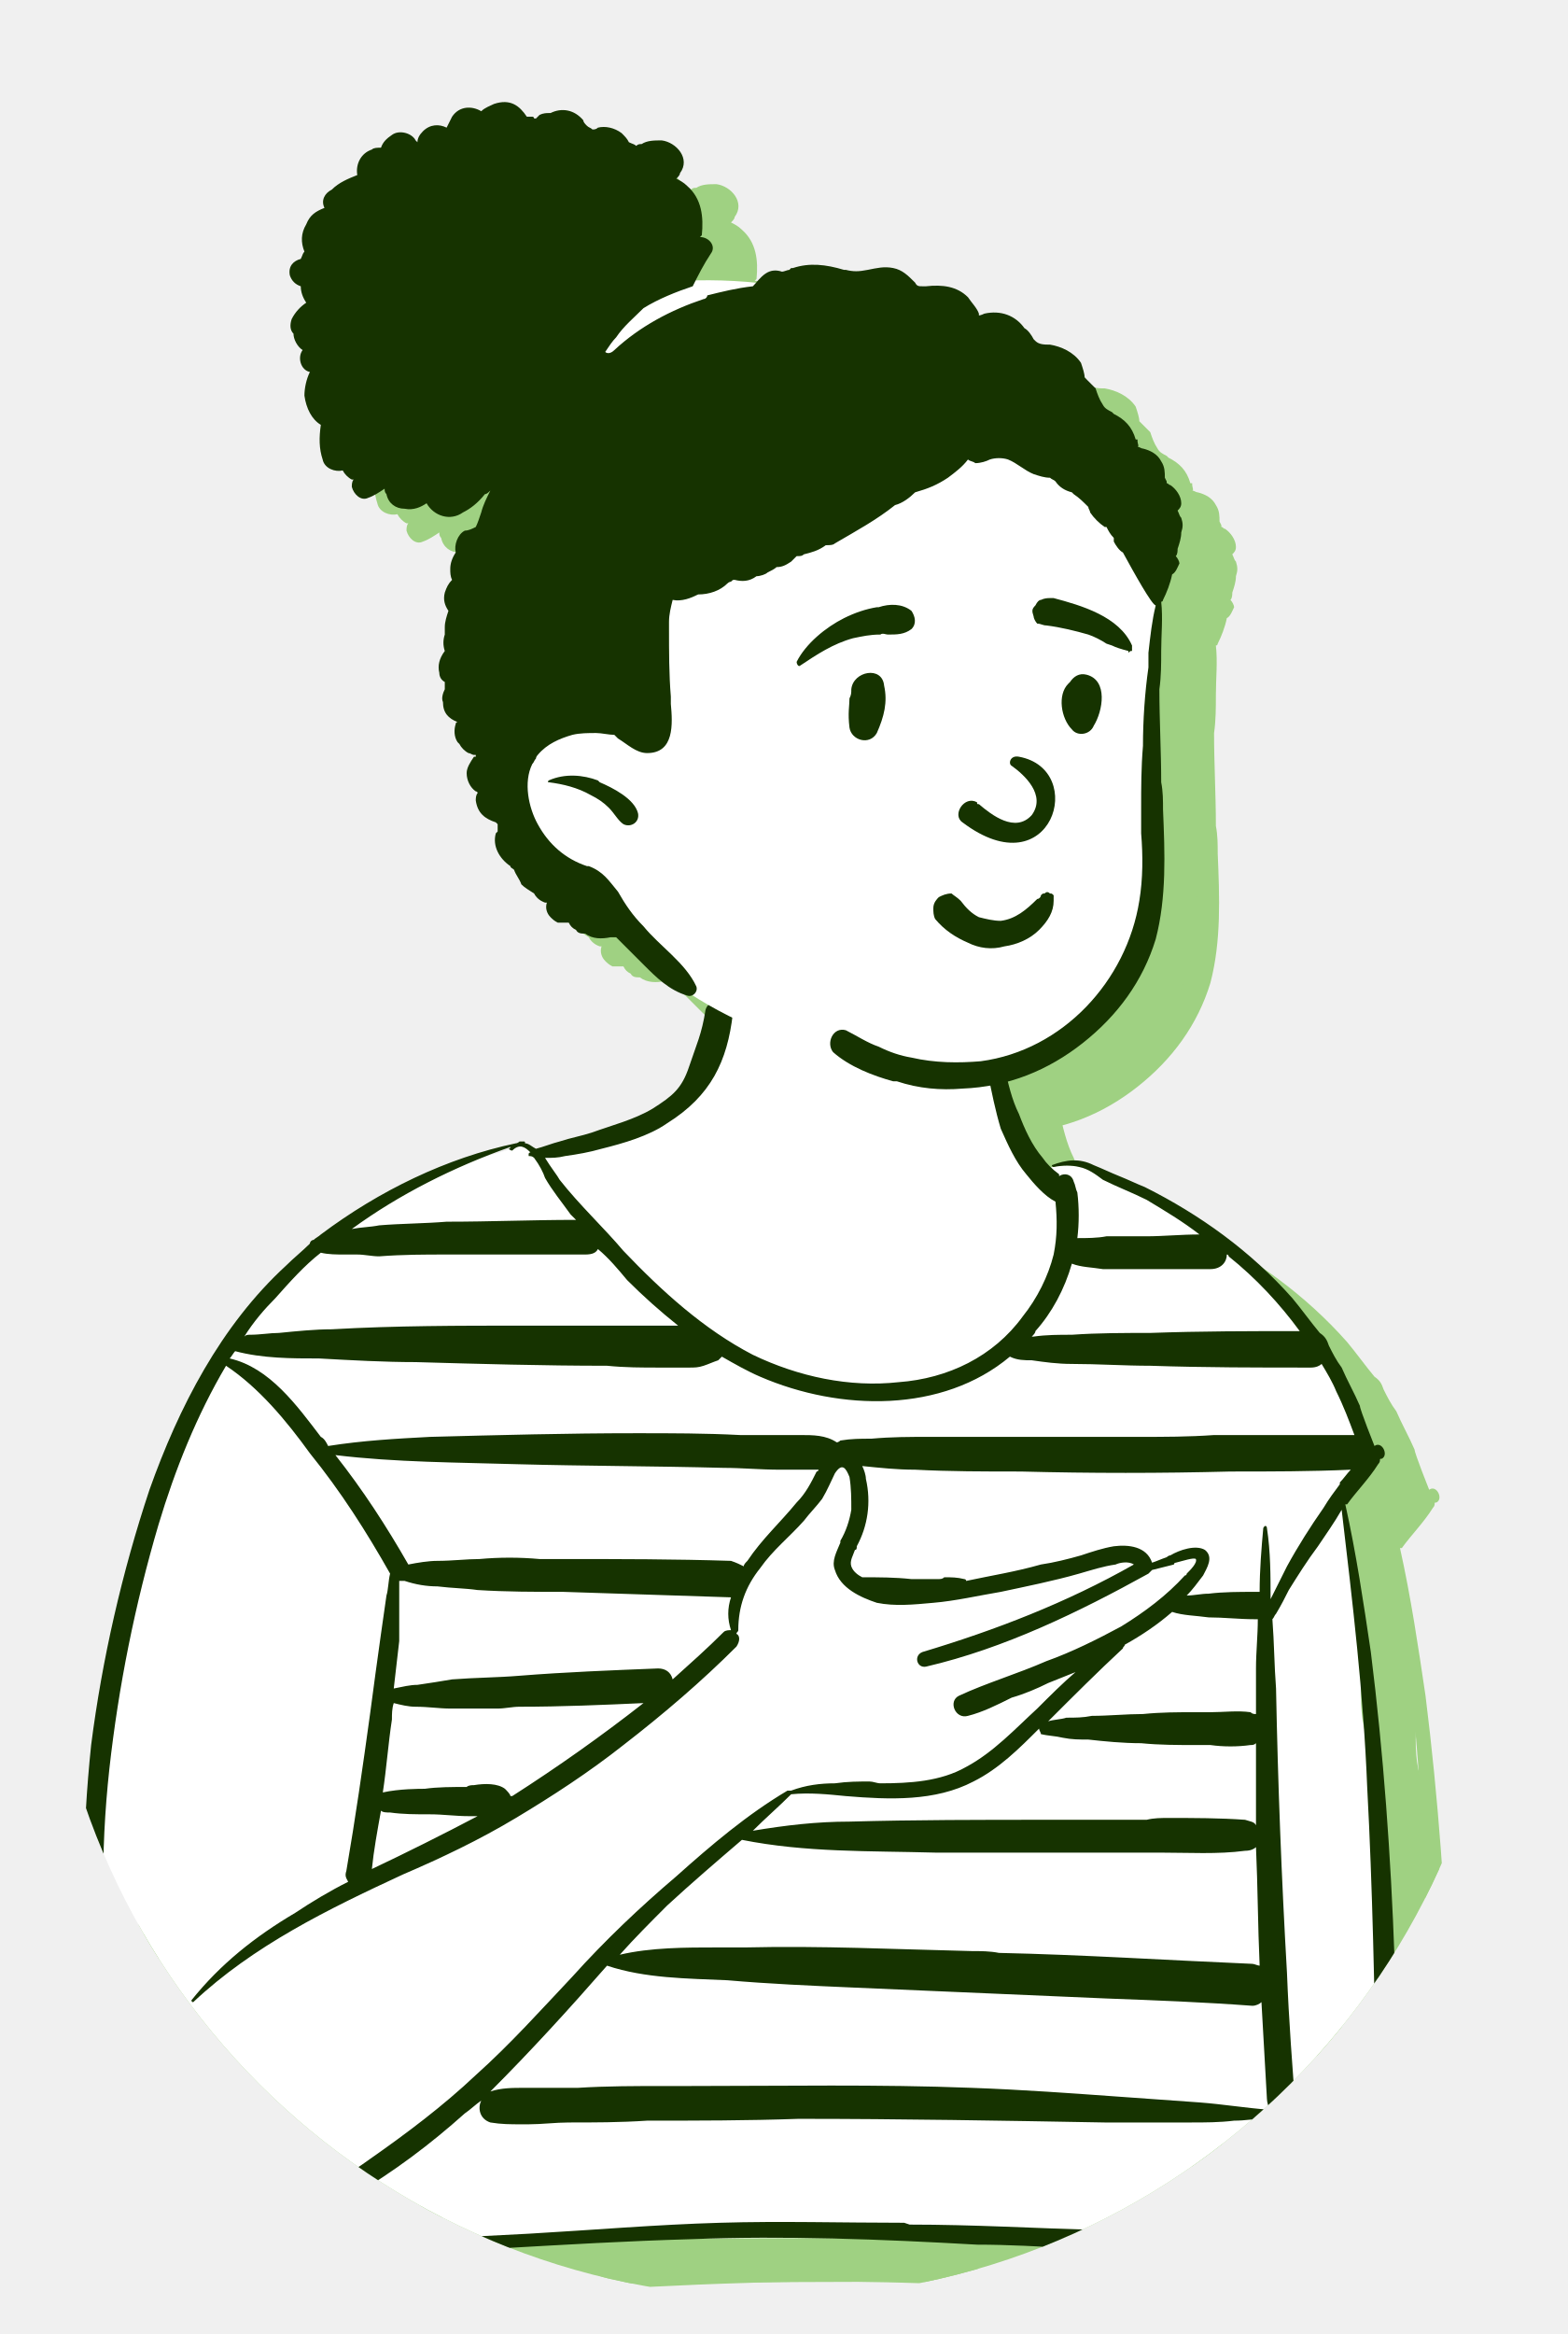
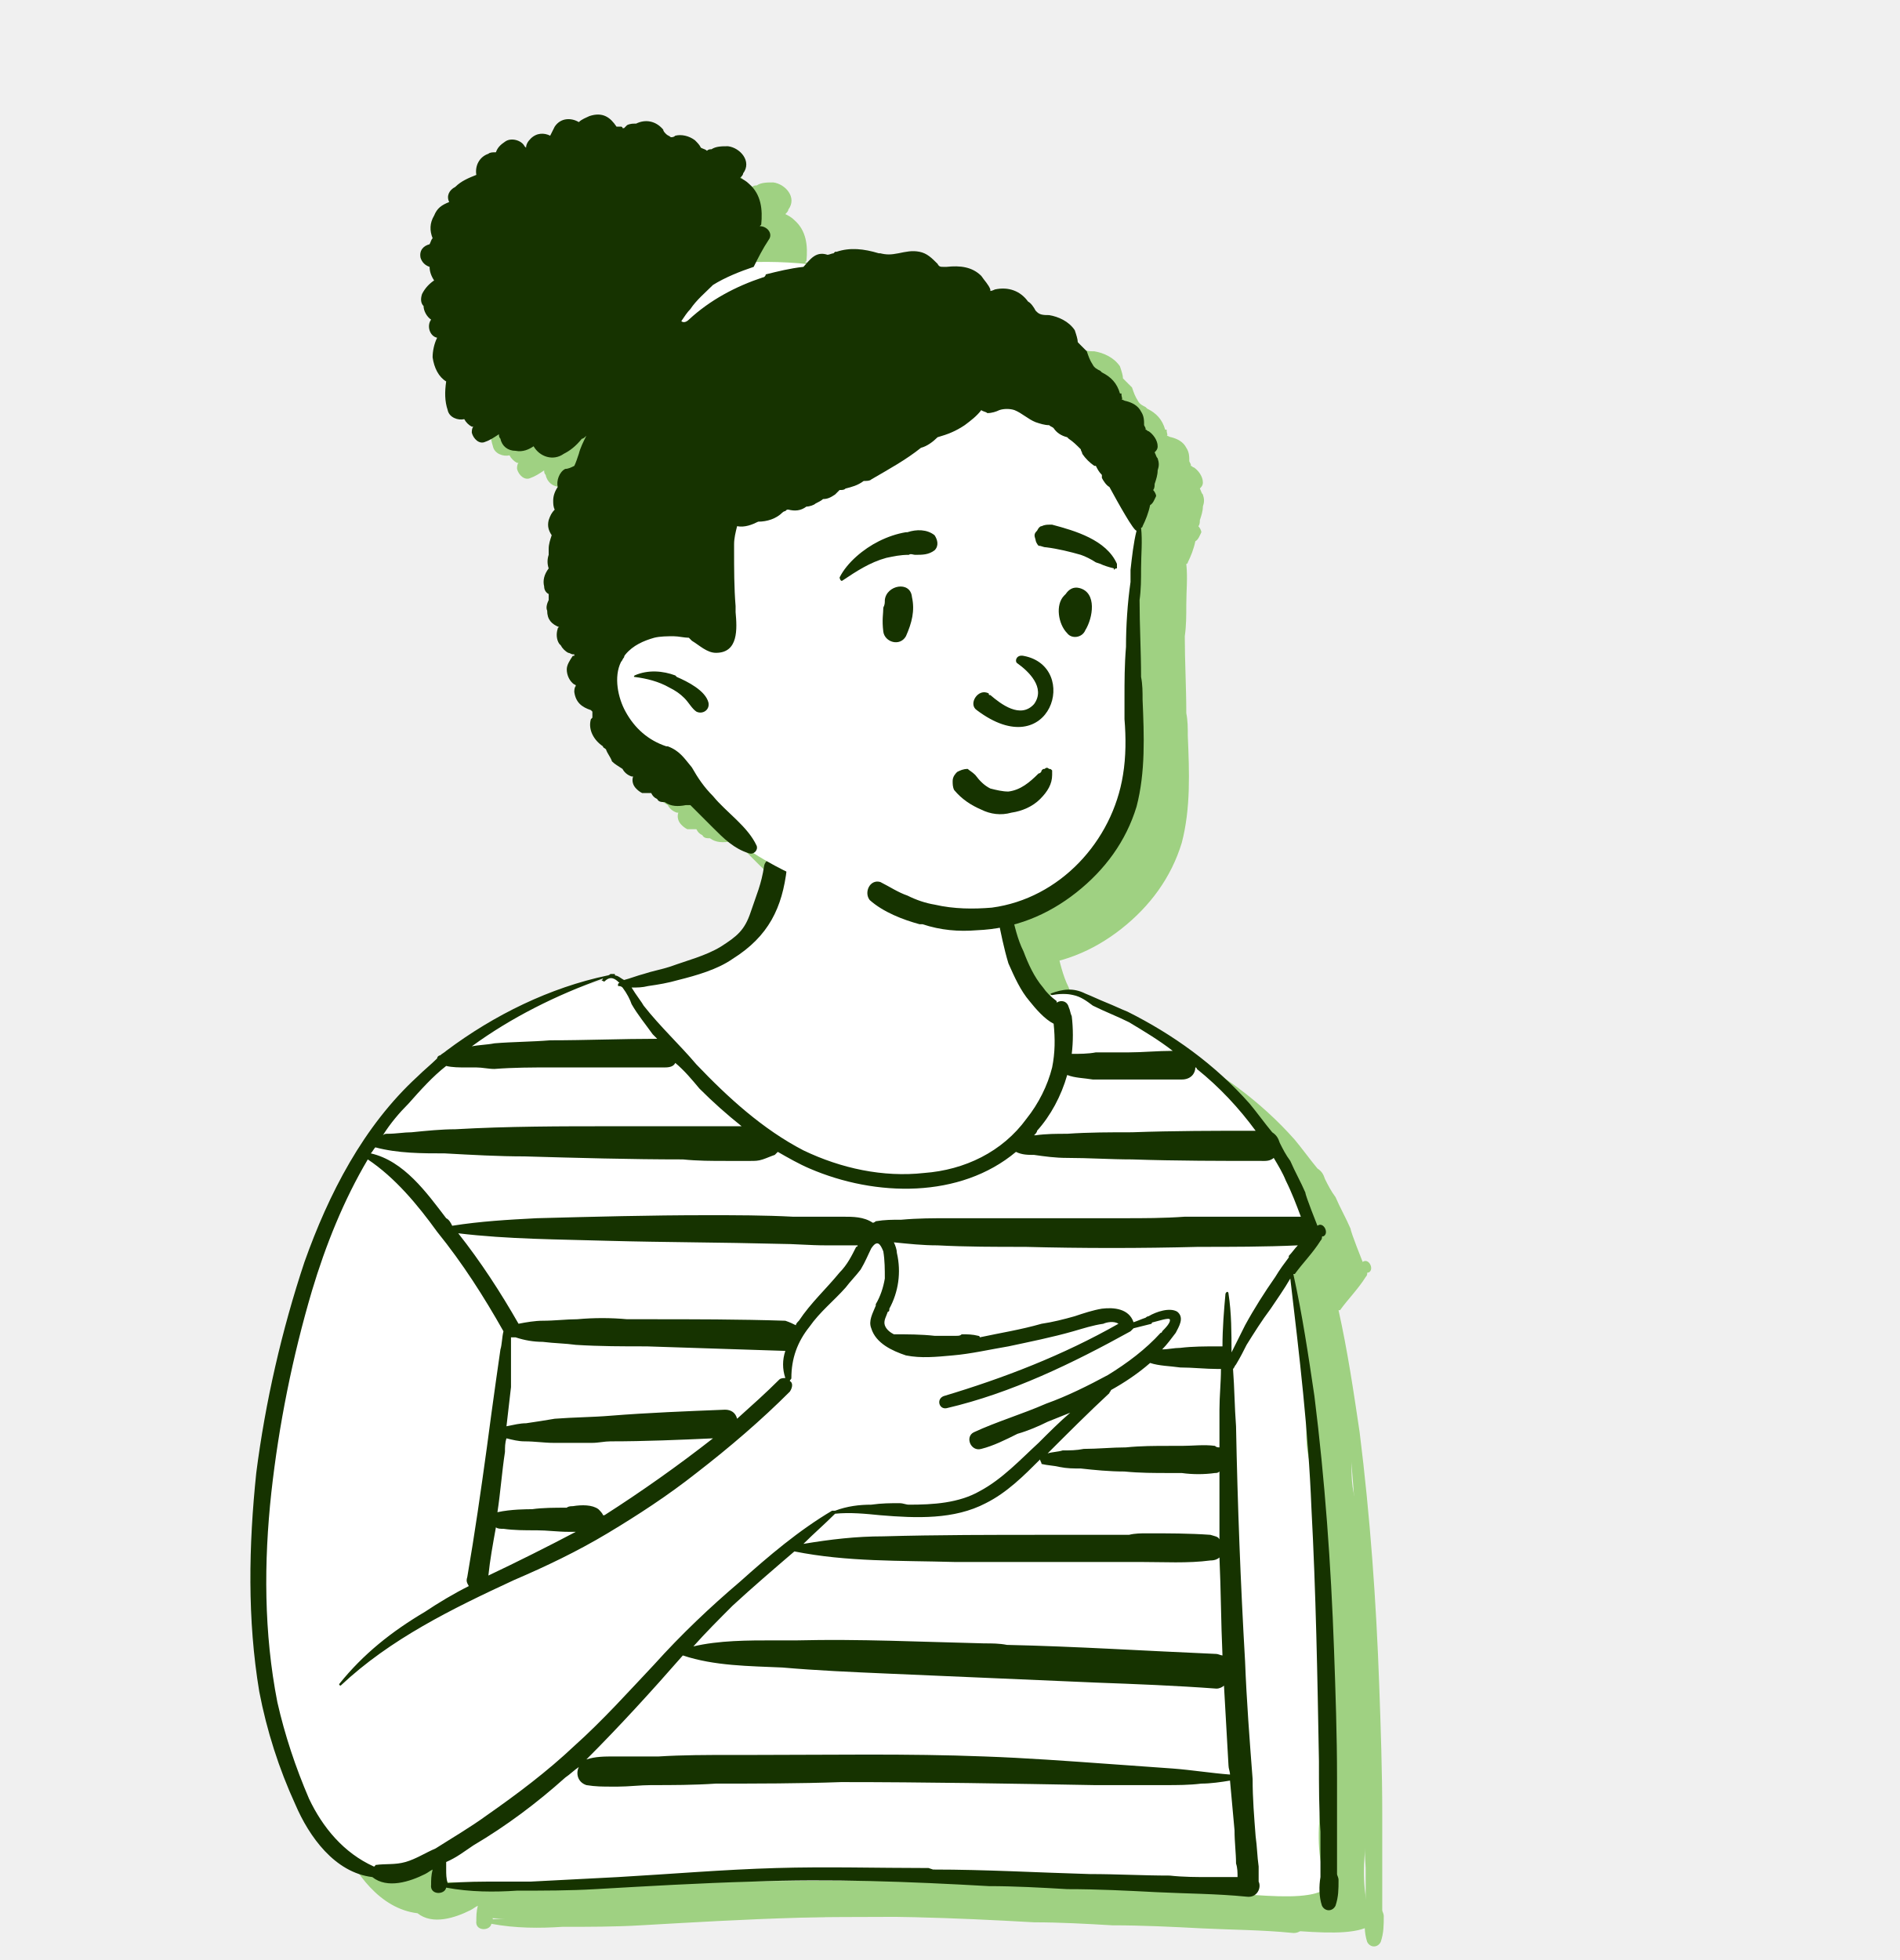
- <svg xmlns="http://www.w3.org/2000/svg" viewBox="0 -90 860 1280" width="860" height="1280">
+ <svg xmlns="http://www.w3.org/2000/svg" viewBox="-120 -110 1260 1300" width="1260" height="1300">
  <style>.k{fill:#163300}.b{fill:#FFFFFF}.ks{stroke:#163300}.bs{stroke:#FFFFFF}.s .k,.s .b{fill:#9FD182}</style>
  <defs>
    <clipPath id="c">
-       <path d="M25 -300H825V770A400 400 0 0 1 25 770Z" />
+       <rect x="-120" y="-110" width="1260" height="1300" />
    </clipPath>
  </defs>
  <g clip-path="url(#c)">
    <g class="s" transform="translate(30 24)">
      <g>
        <g transform="translate(0 459)">
          <path d="M700 450C694 430 702 406 696 384C695 375 691 343 688 324C686 313 697 310 699 305C711 267 621 177 616 174C608 169 600 165 592 160C569 152 541 129 520 144C483 89 497 22 477 14C457 6 398 -11 365 10C345 25 346 51 337 72C331 82 329 97 322 103C301 125 274 129 244 133C242 133 240 127 238 128C187 145 129 150 72 248C64 262 42 284 49 300C1 411 -46 662 85 724C90 727 118 713 123 713C131 713 116 732 123 728C175 732 461 722 571 732C646 732 694 745 712 732C705 715 705 697 707 679C723 667 703 583 705 558C720 540 708 473 700 450Z" transform="translate(49 -49)" class="b" stroke="none" />
          <path d="M722 678C722 684 722 689 720 695C718 699 713 699 711 695C709 689 709 682 710 676C710 674 710 673 710 671C710 663 710 655 710 646C709 631 709 615 709 599C708 543 707 487 704 431C702 380 696 330 690 279C686 286 681 293 677 299C671 307 666 315 661 323C659 327 657 331 654 336C653 337 653 338 652 339C653 352 653 364 654 377C655 429 657 481 660 533C661 559 663 585 665 611C665 624 666 636 667 649C668 656 668 662 669 669C669 670 669 670 669 671C669 674 669 676 669 679C671 683 668 690 661 689C641 687 621 687 601 686C582 685 562 684 542 684C525 683 507 682 490 682C437 679 385 677 333 679C298 680 264 682 229 684C212 685 195 685 177 685C162 686 146 686 130 683C129 688 119 688 120 681C120 678 120 675 121 671C119 672 118 673 116 674C106 679 91 684 81 676C81 676 81 676 81 676C56 673 39 649 30 628C19 604 11 579 6 553C-2 505 -1 456 4 408C10 361 21 313 36 268C52 223 75 178 111 145C115 141 120 137 124 133C124 132 125 131 126 131C127 130 129 129 130 128C162 104 199 86 237 78C238 78 239 77 239 77C240 77 241 77 241 77C242 77 242 77 242 78C244 78 246 80 248 81C252 80 257 78 261 77C267 75 273 74 279 72C290 68 302 65 312 59C323 52 328 48 332 36C336 24 339 18 341 5C343 -3 357 -1 356 7C353 33 344 52 320 67C310 74 296 78 284 81C277 83 271 84 264 85C260 86 257 86 253 86C256 91 260 96 261 98C272 112 285 124 296 137C317 159 340 180 367 194C392 206 420 212 447 209C474 207 499 195 515 173C523 163 529 151 532 139C534 129 534 120 533 110C527 107 521 100 517 95C511 88 507 79 503 70C500 60 498 50 496 40C496 35 495 31 495 26C495 25 495 24 495 23C495 20 495 16 496 12C496 11 497 11 497 12C499 15 500 20 501 23C502 28 503 32 505 36C507 45 509 54 513 62C516 70 520 79 526 86C528 89 531 92 535 95C535 95 535 95 535 96C538 94 542 95 543 99C544 101 544 103 545 105C545 105 545 105 545 105C546 113 546 122 545 130C550 130 556 130 561 129C568 129 575 129 583 129C592 129 602 128 612 128C603 121 593 115 583 109C575 105 567 102 559 98C555 95 551 92 546 91C542 90 537 90 532 91C531 91 531 90 531 90C539 87 546 86 554 90C559 92 563 94 568 96C573 98 577 100 582 102C612 117 640 137 663 163C668 169 673 176 678 182C681 184 682 186 683 189C685 193 687 197 690 201C693 208 697 215 700 222C700 224 708 244 708 244C712 241 716 249 712 251C711 251 711 251 711 252C711 252 711 253 710 254C705 262 698 269 693 276C693 276 693 276 692 276C698 303 702 330 706 357C713 413 717 469 719 525C720 553 721 582 721 610C721 624 721 638 721 652C721 659 721 667 721 674C721 675 722 676 722 678ZM245 83C245 83 244 83 244 84C244 84 244 85 244 85C245 85 246 85 247 86C250 90 252 94 253 97C257 104 262 110 267 117C268 118 269 119 270 120C246 120 223 121 199 121C187 122 174 122 162 123C157 124 152 124 147 125C173 106 203 91 234 80C234 81 233 81 233 81C233 81 234 82 235 82C239 78 242 80 245 83ZM130 138C121 145 113 154 105 163C99 169 93 176 88 184C89 183 90 183 91 183C97 183 102 182 107 182C117 181 127 180 136 180C171 178 206 178 241 178C259 178 276 178 294 178C303 178 311 178 320 178C322 178 323 178 325 178L326 178C316 170 307 162 298 153C293 147 288 141 282 136C281 138 279 139 275 139C250 139 225 139 199 139C187 139 175 139 162 140C158 140 154 139 150 139L150 139C148 139 145 139 143 139C139 139 134 139 130 138ZM542 144C547 146 553 146 559 147C566 147 574 147 582 147C594 147 606 147 618 147C624 147 627 143 627 139C628 139 628 140 628 140C643 152 656 166 667 181C640 181 613 181 585 182C571 182 556 182 542 183C535 183 528 183 521 184C520 184 520 184 520 184C521 183 522 182 522 181C531 171 538 158 542 144ZM508 195C471 226 415 225 371 206C364 203 357 199 350 195C349 196 349 196 348 197C345 198 343 199 340 200C337 201 335 201 332 201C327 201 321 201 316 201C306 201 297 201 287 200C252 200 217 199 182 198C165 198 147 197 129 196C114 196 98 196 83 192C82 193 81 195 80 196C102 201 117 222 130 239C132 240 133 242 134 244C153 241 171 240 190 239C228 238 265 237 303 237C322 237 341 237 360 238C369 238 379 238 389 238C390 238 391 238 393 238C400 238 407 238 413 242C414 242 415 241 415 241C421 240 426 240 432 240C443 239 453 239 464 239C486 239 508 239 530 239C547 239 563 239 579 239C593 239 606 239 620 238C645 238 670 238 695 238C696 238 696 238 697 238C694 230 691 222 687 214C685 209 682 204 679 199C678 200 676 201 673 201C644 201 615 201 585 200C571 200 556 199 542 199C534 199 527 198 520 197C516 197 512 197 508 195ZM103 666C96 668 90 667 83 668C83 669 82 669 82 669C62 660 48 643 39 624C30 603 23 582 18 560C9 514 9 467 14 421C19 376 28 331 41 287C50 257 62 227 78 200C96 212 111 230 124 248C141 269 155 291 168 314C167 318 167 323 166 326C165 333 164 340 163 347C161 361 159 376 157 391C153 420 149 448 144 477C143 480 144 481 145 483C135 488 125 494 116 500C94 513 75 528 59 548C59 548 59 549 60 549C93 518 134 498 175 479C196 470 217 460 237 448C257 436 277 423 296 408C318 391 339 373 358 354C360 351 360 348 358 347C358 346 359 346 359 345C359 332 363 321 371 311C378 301 387 294 395 285C398 281 402 277 405 273C408 268 410 263 412 259C416 253 418 256 420 261C421 267 421 273 421 279C420 285 418 291 415 296C415 296 415 297 415 297C413 302 410 307 412 312C415 322 426 327 435 330C445 332 455 331 466 330C478 329 491 326 503 324C517 321 532 318 546 314C553 312 559 310 566 309C568 308 573 307 576 309C539 330 500 345 460 357C455 359 457 366 462 365C505 355 546 335 584 314C585 313 585 313 586 312C590 311 594 310 598 309C598 308 599 308 599 308C603 307 609 305 610 306C611 308 607 312 605 314C605 314 605 315 604 315C594 326 582 335 569 343C556 350 542 357 528 362C512 369 495 374 480 381C474 384 478 394 485 392C493 390 501 386 509 382C516 380 523 377 529 374C534 372 539 370 544 368C537 374 530 381 523 388C511 399 499 412 484 420C470 428 453 429 437 429C435 429 433 428 431 428C425 428 419 428 412 429C404 429 396 430 388 433C388 433 388 433 388 433C387 433 387 433 386 433C364 446 344 463 325 480C305 497 286 515 268 535C251 553 234 572 215 589C197 606 177 621 157 635C146 643 134 650 123 657C116 660 110 664 103 666ZM362 310C362 309 363 308 364 307C372 295 382 286 391 275C396 270 399 264 402 258C402 258 403 258 403 257C401 257 399 257 398 257C392 257 387 257 382 257C371 257 361 256 351 256C313 255 275 255 238 254C205 253 171 253 138 249C153 268 166 288 178 309C183 308 189 307 194 307C202 307 210 306 217 306C228 305 239 305 250 306C254 306 259 306 263 306C294 306 324 306 355 307C358 308 360 309 362 310ZM680 278C673 288 666 299 660 310C657 316 654 322 651 328C651 315 651 302 649 289C649 288 648 287 647 289C646 300 645 312 645 324C644 324 643 324 642 324C634 324 625 324 617 325C613 325 609 326 605 326C608 323 611 319 614 315C616 311 620 305 615 301C610 298 601 301 596 304C595 304 594 305 594 305C591 306 589 307 586 308C583 299 573 298 565 299C559 300 553 302 547 304C540 306 532 308 525 309C511 313 498 315 484 318C484 317 483 317 483 317C479 316 476 316 472 316C471 317 470 317 468 317C463 317 458 317 454 317C445 316 436 316 427 316C425 315 422 313 421 310C420 307 422 304 423 301C424 301 424 300 424 299C430 288 432 275 429 262C429 260 428 257 427 255C437 256 446 257 456 257C475 258 494 258 514 258C552 259 591 259 629 258C651 258 673 258 695 257C693 259 691 262 689 264C689 264 689 264 689 264C689 265 689 265 689 265C686 269 683 273 680 278ZM323 372C322 368 319 366 315 366C290 367 264 368 239 370C227 371 215 371 202 372C196 373 190 374 183 375C179 375 175 376 170 377C171 368 172 360 173 351C173 344 173 336 173 329C173 326 173 322 173 318C173 318 174 318 174 318C175 318 175 318 176 318C182 320 188 321 194 321C202 322 209 322 216 323C232 324 247 324 263 324C293 325 324 326 355 327C353 333 353 339 355 345C354 345 352 345 351 346C342 355 333 363 323 372ZM643 366C643 375 643 383 643 391C642 391 641 391 640 390C633 389 625 390 618 390C615 390 613 390 610 390C600 390 591 390 581 391C572 391 562 392 553 392C548 393 544 393 539 393C536 394 532 394 529 395C543 381 556 368 570 355C570 354 571 354 571 353C580 348 589 342 597 335C603 337 610 337 617 338C625 338 634 339 642 339C643 339 644 339 644 339C644 348 643 357 643 366ZM231 432C232 433 234 435 234 436C235 436 235 436 235 436C260 420 284 403 307 385C285 386 262 387 239 387C235 387 231 388 227 388L227 388C218 388 210 388 201 388C195 388 189 387 182 387C178 387 174 386 170 385C169 388 169 391 169 394C167 407 166 421 164 434C173 432 184 432 187 432C194 431 202 431 210 431C211 430 213 430 214 430C220 429 227 429 231 432ZM388 434C388 434 388 434 388 435C381 442 374 448 367 455C385 452 402 450 420 450C456 449 492 449 529 449C547 449 565 449 583 449C587 448 591 448 595 448C609 448 623 448 637 449C640 450 642 450 643 452C643 450 643 447 643 445C643 433 643 420 643 407C642 408 641 408 640 408C633 409 625 409 618 408C615 408 613 408 610 408C600 408 590 408 580 407C570 407 560 406 551 405C546 405 542 405 537 404C533 403 529 403 525 402C525 401 524 400 524 399C524 399 524 399 524 399C513 410 502 421 488 428C467 439 442 438 418 436C408 435 398 434 388 435C388 435 388 434 388 434ZM163 444C164 445 166 445 168 445C175 446 182 446 190 446C197 446 204 447 211 447C213 447 215 447 216 447C197 457 177 467 158 476C159 466 161 455 163 444ZM361 460C396 467 431 466 467 467C491 467 516 467 541 467L541 467C552 467 564 467 576 467C580 467 585 467 590 467C606 467 622 468 637 466C640 466 642 465 643 464C644 486 644 507 645 529C644 529 642 528 641 528C594 526 548 523 502 522C497 521 492 521 487 521L487 521L487 521C445 520 404 518 363 519C358 519 353 519 348 519C330 519 311 519 294 523C302 514 311 505 320 496C333 484 347 472 361 460ZM353 537C331 536 308 536 287 529C266 553 245 576 223 598C223 598 223 598 223 598C229 596 235 596 242 596L242 596C244 596 245 596 247 596C255 596 263 596 271 596C287 595 303 595 319 595C323 595 328 595 332 595L332 595C384 595 436 594 487 596C515 597 542 599 570 601C584 602 598 603 612 604C625 605 637 607 650 608C650 606 649 604 649 602C648 584 647 567 646 549C645 550 643 551 641 551C614 549 588 548 561 547C515 545 469 543 422 541C399 540 376 539 353 537ZM610 675C619 676 628 676 637 676C643 676 649 676 655 676C655 673 655 670 654 667C654 660 653 653 653 645C652 634 651 623 650 612C644 613 637 614 631 614C623 615 615 615 607 615C593 615 579 615 564 615L564 615C563 615 562 615 560 615C504 614 448 613 392 613C364 614 336 614 309 614C294 615 280 615 266 615C259 615 251 616 244 616C243 616 242 616 240 616C234 616 229 616 223 615C217 613 216 607 218 603C215 605 212 608 209 610C190 627 170 642 148 655C142 659 137 663 130 666C130 668 130 669 130 671C130 674 130 677 131 680C142 679 154 679 165 679C172 679 179 679 186 679C206 678 225 677 244 676C279 674 314 671 349 670C382 669 416 670 450 670L450 670L453 671C488 671 522 673 557 674C575 674 592 675 610 675Z" transform="translate(46 0)" class="k" fill-rule="evenodd" stroke="none" />
        </g>
      </g>
      <g transform="translate(225 0)">
        <g>
          <g>
            <path d="M102 0C253 -7 356 112 360 160C363 193 361 237 361 267C361 282 369 328 360 350C341 399 320 437 260 437C200 437 108 406 77 366C71 359 0 305 0 263C0 173 -7 6 102 0Z" transform="translate(48 64)" class="b" stroke="none" />
            <path d="M130 8C126 2 121 -2 112 1C110 2 107 3 105 5C100 2 93 2 89 8C88 10 87 12 86 14C82 12 77 12 73 16C71 18 70 20 70 22C70 22 70 22 70 22L69 21C67 17 60 15 56 18C53 20 51 22 50 25C48 25 46 25 45 26C39 28 36 34 37 40C32 42 27 44 23 48C19 50 17 54 19 58C14 60 11 62 9 67C6 72 6 77 8 82C7 83 7 84 6 86C2 87 -1 90 0 95C1 98 3 100 6 101C6 104 7 107 9 110C6 112 3 115 1 119C0 122 0 125 2 127C2 130 4 134 7 136C4 140 6 147 11 148C9 152 8 157 8 161C9 168 12 174 17 177C16 184 16 190 18 196C19 201 25 203 29 202C30 204 32 206 34 207C34 207 34 207 34 207L35 207C34 208 34 210 34 211C35 215 39 219 43 217C46 216 49 214 52 212C52 213 52 214 53 215C54 220 58 223 63 223C68 224 72 222 75 220C79 227 88 230 95 225C99 223 103 220 107 215C108 215 109 214 110 213C108 217 106 221 105 225C104 228 103 231 102 233C100 234 98 235 96 235C92 237 90 243 91 247C89 250 88 253 88 256C88 258 88 260 89 262C87 264 86 266 85 269C84 273 85 276 87 279C86 282 85 285 85 288C85 290 85 291 85 292C84 295 84 298 85 301C82 305 81 309 82 313C82 315 83 317 85 318C85 320 85 321 85 322C84 324 83 327 84 329C84 335 87 338 92 340C92 340 91 340 91 341C90 344 90 348 92 351C92 351 92 351 93 352C94 354 96 356 98 357C99 357 100 358 101 358L102 358C102 359 102 359 102 359L101 359C99 362 97 365 97 368C97 372 99 376 102 378C102 378 103 378 103 379L103 379C102 380 102 382 102 383C103 390 107 393 113 395L114 396L114 397C114 398 114 398 114 399C114 400 114 400 114 400L113 401C111 408 115 415 121 419C121 420 122 420 123 421C124 424 126 426 127 429C129 431 131 432 134 434C135 436 137 438 140 439C140 439 140 439 141 439C140 442 141 445 143 447C144 448 145 449 147 450C147 450 148 450 149 450C150 450 151 450 153 450C154 452 155 453 157 454C158 456 160 456 162 456C166 459 171 459 176 458C177 458 178 458 179 458C184 463 189 468 194 473C201 480 208 487 218 490C221 491 224 488 223 485C217 472 203 463 194 452C188 446 184 440 180 433C175 427 172 422 164 419L163 419C151 415 142 407 136 396C131 387 128 373 133 363C134 362 134 361 135 360C135 360 135 359 136 358C141 352 148 349 155 347C159 346 164 346 168 346C171 346 175 347 178 347C179 348 179 348 179 348L180 349C185 352 190 357 196 357C211 357 210 341 209 330C209 329 209 328 209 327L209 326C208 314 208 301 208 289L208 289C208 289 208 288 208 288L208 285C208 281 209 277 210 273C215 274 220 272 224 270C230 270 236 268 240 264C241 263 242 263 242 263C243 262 243 262 244 262C248 263 252 263 256 260C258 260 261 259 262 258C264 257 266 256 267 255C270 255 272 254 275 252L278 249C280 249 281 249 282 248C286 247 290 246 294 243C296 243 298 243 299 242C311 235 322 229 332 221C336 220 340 217 343 214C350 212 355 210 361 206C365 203 369 200 372 196C373 197 375 197 376 198C379 198 382 197 384 196C387 195 391 195 394 196C399 198 403 202 408 204C411 205 414 206 417 206C418 207 419 207 420 208C422 211 425 213 429 214C429 214 429 214 430 215C433 217 435 219 438 222C438 223 439 224 439 225C441 228 444 231 447 233C447 233 447 233 447 233L448 233C449 235 450 237 452 239C452 240 452 240 452 241C453 243 455 246 457 247C463 258 473 276 475 276C473 284 472 293 471 302L471 310C469 324 468 339 468 353C467 365 467 376 467 387L467 401C468 413 468 426 466 438C459 482 424 520 379 526C367 527 354 527 341 524C335 523 329 521 323 518C317 516 311 512 305 509C298 507 294 516 298 521C307 529 320 534 331 537L333 537C345 541 357 542 369 541C394 540 416 531 435 516C454 501 468 482 475 459C481 436 480 412 479 388C479 383 479 378 478 373C478 356 477 339 477 322C478 315 478 308 478 301C478 292 479 283 478 274C479 274 479 273 479 273C481 269 483 264 484 259C486 258 487 255 488 253C488 252 487 250 486 249C487 248 487 246 487 245C488 242 489 239 489 236C490 233 490 231 489 228C488 227 488 226 487 224C488 223 489 222 489 220C489 216 486 212 483 210C482 210 482 209 481 209L481 209L481 209C481 208 481 208 481 208L480 206C480 203 480 200 478 197C476 193 472 191 468 190C467 190 466 189 465 189C466 189 465 187 465 186C465 186 465 186 465 185L464 185C462 178 458 174 452 171L451 170C449 169 447 168 446 166C444 163 443 160 442 157C440 155 438 153 436 151C436 149 435 146 434 143C430 137 423 134 417 133C414 133 411 133 409 131C409 131 408 130 408 130C407 128 405 125 403 124C398 117 390 114 381 116C381 116 379 117 378 117C378 117 378 116 378 116L378 116C377 113 374 110 372 107C366 101 358 100 349 101L347 101C345 101 344 101 343 99L343 99C339 95 336 92 331 91C326 90 322 91 317 92L317 92C312 93 309 93 305 92L304 92C294 89 285 88 276 91C275 91 275 91 275 91L274 92C273 92 271 93 270 93C267 92 264 92 261 94C258 96 256 99 254 101C245 102 237 104 229 106C229 107 228 108 227 108C209 114 192 123 178 136C176 138 174 138 173 137C175 134 177 131 179 129C183 123 189 118 194 113C202 108 212 104 221 101C224 95 227 89 231 83L231 83C234 79 230 74 225 74L225 74L226 73C227 63 226 53 218 46C216 44 214 43 212 42C213 41 214 40 214 39L214 39C220 31 212 22 204 21C200 21 196 21 193 23C192 23 191 23 190 24C189 23 188 23 186 22C185 20 184 19 182 17C178 14 173 13 169 14C168 15 167 15 166 15C165 14 164 14 163 13C162 12 161 11 161 10C156 4 149 3 143 6L142 6C141 6 139 6 137 7C136 8 136 8 135 9L135 9C135 9 134 9 134 9C134 8 133 8 133 8C132 8 131 8 130 8ZM169 372C161 369 151 368 142 372C142 372 141 373 142 373C150 374 158 376 165 380C169 382 172 384 175 387C178 390 180 394 183 396C187 398 192 395 191 390C189 382 177 376 170 373L169 372Z" transform="translate(-66 -34)" class="k" fill-rule="evenodd" stroke="none" />
          </g>
        </g>
        <g transform="translate(159 186)">
          <g>
            <path d="M141 0L139 0C138 0 136 0 134 1C133 1 132 2 131 4C129 6 129 7 130 10C130 11 131 13 132 14C134 14 135 15 137 15C145 16 153 18 160 20C163 21 167 23 170 25L173 26C175 27 178 28 182 29C182 29 182 30 182 30C183 29 183 29 184 29L184 29C184 28 184 28 184 26C177 10 156 4 141 0ZM44 5L45 5C51 3 58 3 63 7C65 10 66 14 63 17C59 20 55 20 50 20C49 20 47 19 46 20C40 20 36 21 31 22C20 25 11 31 2 37C1 38 0 36 0 35C5 25 16 16 26 11C32 8 38 6 44 5ZM30 50C31 40 47 37 48 48C50 57 48 65 44 74C40 81 30 78 29 71C28 63 29 59 29 55C30 53 30 52 30 50ZM159 42C155 41 152 43 150 46C150 46 150 46 149 47C143 53 145 66 151 72C154 76 161 75 163 70C168 62 171 45 159 42ZM129 119C137 108 125 97 118 92C116 91 117 86 122 87C160 94 140 160 91 123C85 119 92 108 99 112C99 113 99 113 100 113C107 119 120 129 129 119ZM94 189C87 186 81 182 76 176C75 174 75 172 75 170C75 167 77 165 78 164C80 163 82 162 85 162C86 163 88 164 90 166L90 166C93 170 96 173 100 175C104 176 108 177 112 177C120 176 126 171 132 165C133 165 134 164 134 163C135 162 135 162 136 162C137 161 138 161 139 162C140 162 140 162 141 163C141 164 141 165 141 166C141 172 138 177 133 182C128 187 121 190 114 191C107 193 100 192 94 189Z" transform="translate(53 52)" class="k" fill-rule="evenodd" stroke="none" />
          </g>
        </g>
      </g>
    </g>
    <g>
      <g transform="translate(0 459)">
        <path d="M700 450C694 430 702 406 696 384C695 375 691 343 688 324C686 313 697 310 699 305C711 267 621 177 616 174C608 169 600 165 592 160C569 152 541 129 520 144C483 89 497 22 477 14C457 6 398 -11 365 10C345 25 346 51 337 72C331 82 329 97 322 103C301 125 274 129 244 133C242 133 240 127 238 128C187 145 129 150 72 248C64 262 42 284 49 300C1 411 -46 662 85 724C90 727 118 713 123 713C131 713 116 732 123 728C175 732 461 722 571 732C646 732 694 745 712 732C705 715 705 697 707 679C723 667 703 583 705 558C720 540 708 473 700 450Z" transform="translate(49 -49)" class="b" stroke="none" />
        <path d="M722 678C722 684 722 689 720 695C718 699 713 699 711 695C709 689 709 682 710 676C710 674 710 673 710 671C710 663 710 655 710 646C709 631 709 615 709 599C708 543 707 487 704 431C702 380 696 330 690 279C686 286 681 293 677 299C671 307 666 315 661 323C659 327 657 331 654 336C653 337 653 338 652 339C653 352 653 364 654 377C655 429 657 481 660 533C661 559 663 585 665 611C665 624 666 636 667 649C668 656 668 662 669 669C669 670 669 670 669 671C669 674 669 676 669 679C671 683 668 690 661 689C641 687 621 687 601 686C582 685 562 684 542 684C525 683 507 682 490 682C437 679 385 677 333 679C298 680 264 682 229 684C212 685 195 685 177 685C162 686 146 686 130 683C129 688 119 688 120 681C120 678 120 675 121 671C119 672 118 673 116 674C106 679 91 684 81 676C81 676 81 676 81 676C56 673 39 649 30 628C19 604 11 579 6 553C-2 505 -1 456 4 408C10 361 21 313 36 268C52 223 75 178 111 145C115 141 120 137 124 133C124 132 125 131 126 131C127 130 129 129 130 128C162 104 199 86 237 78C238 78 239 77 239 77C240 77 241 77 241 77C242 77 242 77 242 78C244 78 246 80 248 81C252 80 257 78 261 77C267 75 273 74 279 72C290 68 302 65 312 59C323 52 328 48 332 36C336 24 339 18 341 5C343 -3 357 -1 356 7C353 33 344 52 320 67C310 74 296 78 284 81C277 83 271 84 264 85C260 86 257 86 253 86C256 91 260 96 261 98C272 112 285 124 296 137C317 159 340 180 367 194C392 206 420 212 447 209C474 207 499 195 515 173C523 163 529 151 532 139C534 129 534 120 533 110C527 107 521 100 517 95C511 88 507 79 503 70C500 60 498 50 496 40C496 35 495 31 495 26C495 25 495 24 495 23C495 20 495 16 496 12C496 11 497 11 497 12C499 15 500 20 501 23C502 28 503 32 505 36C507 45 509 54 513 62C516 70 520 79 526 86C528 89 531 92 535 95C535 95 535 95 535 96C538 94 542 95 543 99C544 101 544 103 545 105C545 105 545 105 545 105C546 113 546 122 545 130C550 130 556 130 561 129C568 129 575 129 583 129C592 129 602 128 612 128C603 121 593 115 583 109C575 105 567 102 559 98C555 95 551 92 546 91C542 90 537 90 532 91C531 91 531 90 531 90C539 87 546 86 554 90C559 92 563 94 568 96C573 98 577 100 582 102C612 117 640 137 663 163C668 169 673 176 678 182C681 184 682 186 683 189C685 193 687 197 690 201C693 208 697 215 700 222C700 224 708 244 708 244C712 241 716 249 712 251C711 251 711 251 711 252C711 252 711 253 710 254C705 262 698 269 693 276C693 276 693 276 692 276C698 303 702 330 706 357C713 413 717 469 719 525C720 553 721 582 721 610C721 624 721 638 721 652C721 659 721 667 721 674C721 675 722 676 722 678ZM245 83C245 83 244 83 244 84C244 84 244 85 244 85C245 85 246 85 247 86C250 90 252 94 253 97C257 104 262 110 267 117C268 118 269 119 270 120C246 120 223 121 199 121C187 122 174 122 162 123C157 124 152 124 147 125C173 106 203 91 234 80C234 81 233 81 233 81C233 81 234 82 235 82C239 78 242 80 245 83ZM130 138C121 145 113 154 105 163C99 169 93 176 88 184C89 183 90 183 91 183C97 183 102 182 107 182C117 181 127 180 136 180C171 178 206 178 241 178C259 178 276 178 294 178C303 178 311 178 320 178C322 178 323 178 325 178L326 178C316 170 307 162 298 153C293 147 288 141 282 136C281 138 279 139 275 139C250 139 225 139 199 139C187 139 175 139 162 140C158 140 154 139 150 139L150 139C148 139 145 139 143 139C139 139 134 139 130 138ZM542 144C547 146 553 146 559 147C566 147 574 147 582 147C594 147 606 147 618 147C624 147 627 143 627 139C628 139 628 140 628 140C643 152 656 166 667 181C640 181 613 181 585 182C571 182 556 182 542 183C535 183 528 183 521 184C520 184 520 184 520 184C521 183 522 182 522 181C531 171 538 158 542 144ZM508 195C471 226 415 225 371 206C364 203 357 199 350 195C349 196 349 196 348 197C345 198 343 199 340 200C337 201 335 201 332 201C327 201 321 201 316 201C306 201 297 201 287 200C252 200 217 199 182 198C165 198 147 197 129 196C114 196 98 196 83 192C82 193 81 195 80 196C102 201 117 222 130 239C132 240 133 242 134 244C153 241 171 240 190 239C228 238 265 237 303 237C322 237 341 237 360 238C369 238 379 238 389 238C390 238 391 238 393 238C400 238 407 238 413 242C414 242 415 241 415 241C421 240 426 240 432 240C443 239 453 239 464 239C486 239 508 239 530 239C547 239 563 239 579 239C593 239 606 239 620 238C645 238 670 238 695 238C696 238 696 238 697 238C694 230 691 222 687 214C685 209 682 204 679 199C678 200 676 201 673 201C644 201 615 201 585 200C571 200 556 199 542 199C534 199 527 198 520 197C516 197 512 197 508 195ZM103 666C96 668 90 667 83 668C83 669 82 669 82 669C62 660 48 643 39 624C30 603 23 582 18 560C9 514 9 467 14 421C19 376 28 331 41 287C50 257 62 227 78 200C96 212 111 230 124 248C141 269 155 291 168 314C167 318 167 323 166 326C165 333 164 340 163 347C161 361 159 376 157 391C153 420 149 448 144 477C143 480 144 481 145 483C135 488 125 494 116 500C94 513 75 528 59 548C59 548 59 549 60 549C93 518 134 498 175 479C196 470 217 460 237 448C257 436 277 423 296 408C318 391 339 373 358 354C360 351 360 348 358 347C358 346 359 346 359 345C359 332 363 321 371 311C378 301 387 294 395 285C398 281 402 277 405 273C408 268 410 263 412 259C416 253 418 256 420 261C421 267 421 273 421 279C420 285 418 291 415 296C415 296 415 297 415 297C413 302 410 307 412 312C415 322 426 327 435 330C445 332 455 331 466 330C478 329 491 326 503 324C517 321 532 318 546 314C553 312 559 310 566 309C568 308 573 307 576 309C539 330 500 345 460 357C455 359 457 366 462 365C505 355 546 335 584 314C585 313 585 313 586 312C590 311 594 310 598 309C598 308 599 308 599 308C603 307 609 305 610 306C611 308 607 312 605 314C605 314 605 315 604 315C594 326 582 335 569 343C556 350 542 357 528 362C512 369 495 374 480 381C474 384 478 394 485 392C493 390 501 386 509 382C516 380 523 377 529 374C534 372 539 370 544 368C537 374 530 381 523 388C511 399 499 412 484 420C470 428 453 429 437 429C435 429 433 428 431 428C425 428 419 428 412 429C404 429 396 430 388 433C388 433 388 433 388 433C387 433 387 433 386 433C364 446 344 463 325 480C305 497 286 515 268 535C251 553 234 572 215 589C197 606 177 621 157 635C146 643 134 650 123 657C116 660 110 664 103 666ZM362 310C362 309 363 308 364 307C372 295 382 286 391 275C396 270 399 264 402 258C402 258 403 258 403 257C401 257 399 257 398 257C392 257 387 257 382 257C371 257 361 256 351 256C313 255 275 255 238 254C205 253 171 253 138 249C153 268 166 288 178 309C183 308 189 307 194 307C202 307 210 306 217 306C228 305 239 305 250 306C254 306 259 306 263 306C294 306 324 306 355 307C358 308 360 309 362 310ZM680 278C673 288 666 299 660 310C657 316 654 322 651 328C651 315 651 302 649 289C649 288 648 287 647 289C646 300 645 312 645 324C644 324 643 324 642 324C634 324 625 324 617 325C613 325 609 326 605 326C608 323 611 319 614 315C616 311 620 305 615 301C610 298 601 301 596 304C595 304 594 305 594 305C591 306 589 307 586 308C583 299 573 298 565 299C559 300 553 302 547 304C540 306 532 308 525 309C511 313 498 315 484 318C484 317 483 317 483 317C479 316 476 316 472 316C471 317 470 317 468 317C463 317 458 317 454 317C445 316 436 316 427 316C425 315 422 313 421 310C420 307 422 304 423 301C424 301 424 300 424 299C430 288 432 275 429 262C429 260 428 257 427 255C437 256 446 257 456 257C475 258 494 258 514 258C552 259 591 259 629 258C651 258 673 258 695 257C693 259 691 262 689 264C689 264 689 264 689 264C689 265 689 265 689 265C686 269 683 273 680 278ZM323 372C322 368 319 366 315 366C290 367 264 368 239 370C227 371 215 371 202 372C196 373 190 374 183 375C179 375 175 376 170 377C171 368 172 360 173 351C173 344 173 336 173 329C173 326 173 322 173 318C173 318 174 318 174 318C175 318 175 318 176 318C182 320 188 321 194 321C202 322 209 322 216 323C232 324 247 324 263 324C293 325 324 326 355 327C353 333 353 339 355 345C354 345 352 345 351 346C342 355 333 363 323 372ZM643 366C643 375 643 383 643 391C642 391 641 391 640 390C633 389 625 390 618 390C615 390 613 390 610 390C600 390 591 390 581 391C572 391 562 392 553 392C548 393 544 393 539 393C536 394 532 394 529 395C543 381 556 368 570 355C570 354 571 354 571 353C580 348 589 342 597 335C603 337 610 337 617 338C625 338 634 339 642 339C643 339 644 339 644 339C644 348 643 357 643 366ZM231 432C232 433 234 435 234 436C235 436 235 436 235 436C260 420 284 403 307 385C285 386 262 387 239 387C235 387 231 388 227 388L227 388C218 388 210 388 201 388C195 388 189 387 182 387C178 387 174 386 170 385C169 388 169 391 169 394C167 407 166 421 164 434C173 432 184 432 187 432C194 431 202 431 210 431C211 430 213 430 214 430C220 429 227 429 231 432ZM388 434C388 434 388 434 388 435C381 442 374 448 367 455C385 452 402 450 420 450C456 449 492 449 529 449C547 449 565 449 583 449C587 448 591 448 595 448C609 448 623 448 637 449C640 450 642 450 643 452C643 450 643 447 643 445C643 433 643 420 643 407C642 408 641 408 640 408C633 409 625 409 618 408C615 408 613 408 610 408C600 408 590 408 580 407C570 407 560 406 551 405C546 405 542 405 537 404C533 403 529 403 525 402C525 401 524 400 524 399C524 399 524 399 524 399C513 410 502 421 488 428C467 439 442 438 418 436C408 435 398 434 388 435C388 435 388 434 388 434ZM163 444C164 445 166 445 168 445C175 446 182 446 190 446C197 446 204 447 211 447C213 447 215 447 216 447C197 457 177 467 158 476C159 466 161 455 163 444ZM361 460C396 467 431 466 467 467C491 467 516 467 541 467L541 467C552 467 564 467 576 467C580 467 585 467 590 467C606 467 622 468 637 466C640 466 642 465 643 464C644 486 644 507 645 529C644 529 642 528 641 528C594 526 548 523 502 522C497 521 492 521 487 521L487 521L487 521C445 520 404 518 363 519C358 519 353 519 348 519C330 519 311 519 294 523C302 514 311 505 320 496C333 484 347 472 361 460ZM353 537C331 536 308 536 287 529C266 553 245 576 223 598C223 598 223 598 223 598C229 596 235 596 242 596L242 596C244 596 245 596 247 596C255 596 263 596 271 596C287 595 303 595 319 595C323 595 328 595 332 595L332 595C384 595 436 594 487 596C515 597 542 599 570 601C584 602 598 603 612 604C625 605 637 607 650 608C650 606 649 604 649 602C648 584 647 567 646 549C645 550 643 551 641 551C614 549 588 548 561 547C515 545 469 543 422 541C399 540 376 539 353 537ZM610 675C619 676 628 676 637 676C643 676 649 676 655 676C655 673 655 670 654 667C654 660 653 653 653 645C652 634 651 623 650 612C644 613 637 614 631 614C623 615 615 615 607 615C593 615 579 615 564 615L564 615C563 615 562 615 560 615C504 614 448 613 392 613C364 614 336 614 309 614C294 615 280 615 266 615C259 615 251 616 244 616C243 616 242 616 240 616C234 616 229 616 223 615C217 613 216 607 218 603C215 605 212 608 209 610C190 627 170 642 148 655C142 659 137 663 130 666C130 668 130 669 130 671C130 674 130 677 131 680C142 679 154 679 165 679C172 679 179 679 186 679C206 678 225 677 244 676C279 674 314 671 349 670C382 669 416 670 450 670L450 670L453 671C488 671 522 673 557 674C575 674 592 675 610 675Z" transform="translate(46 0)" class="k" fill-rule="evenodd" stroke="none" />
      </g>
    </g>
    <g transform="translate(225 0)">
      <g>
        <g>
          <path d="M102 0C253 -7 356 112 360 160C363 193 361 237 361 267C361 282 369 328 360 350C341 399 320 437 260 437C200 437 108 406 77 366C71 359 0 305 0 263C0 173 -7 6 102 0Z" transform="translate(48 64)" class="b" stroke="none" />
          <path d="M130 8C126 2 121 -2 112 1C110 2 107 3 105 5C100 2 93 2 89 8C88 10 87 12 86 14C82 12 77 12 73 16C71 18 70 20 70 22C70 22 70 22 70 22L69 21C67 17 60 15 56 18C53 20 51 22 50 25C48 25 46 25 45 26C39 28 36 34 37 40C32 42 27 44 23 48C19 50 17 54 19 58C14 60 11 62 9 67C6 72 6 77 8 82C7 83 7 84 6 86C2 87 -1 90 0 95C1 98 3 100 6 101C6 104 7 107 9 110C6 112 3 115 1 119C0 122 0 125 2 127C2 130 4 134 7 136C4 140 6 147 11 148C9 152 8 157 8 161C9 168 12 174 17 177C16 184 16 190 18 196C19 201 25 203 29 202C30 204 32 206 34 207C34 207 34 207 34 207L35 207C34 208 34 210 34 211C35 215 39 219 43 217C46 216 49 214 52 212C52 213 52 214 53 215C54 220 58 223 63 223C68 224 72 222 75 220C79 227 88 230 95 225C99 223 103 220 107 215C108 215 109 214 110 213C108 217 106 221 105 225C104 228 103 231 102 233C100 234 98 235 96 235C92 237 90 243 91 247C89 250 88 253 88 256C88 258 88 260 89 262C87 264 86 266 85 269C84 273 85 276 87 279C86 282 85 285 85 288C85 290 85 291 85 292C84 295 84 298 85 301C82 305 81 309 82 313C82 315 83 317 85 318C85 320 85 321 85 322C84 324 83 327 84 329C84 335 87 338 92 340C92 340 91 340 91 341C90 344 90 348 92 351C92 351 92 351 93 352C94 354 96 356 98 357C99 357 100 358 101 358L102 358C102 359 102 359 102 359L101 359C99 362 97 365 97 368C97 372 99 376 102 378C102 378 103 378 103 379L103 379C102 380 102 382 102 383C103 390 107 393 113 395L114 396L114 397C114 398 114 398 114 399C114 400 114 400 114 400L113 401C111 408 115 415 121 419C121 420 122 420 123 421C124 424 126 426 127 429C129 431 131 432 134 434C135 436 137 438 140 439C140 439 140 439 141 439C140 442 141 445 143 447C144 448 145 449 147 450C147 450 148 450 149 450C150 450 151 450 153 450C154 452 155 453 157 454C158 456 160 456 162 456C166 459 171 459 176 458C177 458 178 458 179 458C184 463 189 468 194 473C201 480 208 487 218 490C221 491 224 488 223 485C217 472 203 463 194 452C188 446 184 440 180 433C175 427 172 422 164 419L163 419C151 415 142 407 136 396C131 387 128 373 133 363C134 362 134 361 135 360C135 360 135 359 136 358C141 352 148 349 155 347C159 346 164 346 168 346C171 346 175 347 178 347C179 348 179 348 179 348L180 349C185 352 190 357 196 357C211 357 210 341 209 330C209 329 209 328 209 327L209 326C208 314 208 301 208 289L208 289C208 289 208 288 208 288L208 285C208 281 209 277 210 273C215 274 220 272 224 270C230 270 236 268 240 264C241 263 242 263 242 263C243 262 243 262 244 262C248 263 252 263 256 260C258 260 261 259 262 258C264 257 266 256 267 255C270 255 272 254 275 252L278 249C280 249 281 249 282 248C286 247 290 246 294 243C296 243 298 243 299 242C311 235 322 229 332 221C336 220 340 217 343 214C350 212 355 210 361 206C365 203 369 200 372 196C373 197 375 197 376 198C379 198 382 197 384 196C387 195 391 195 394 196C399 198 403 202 408 204C411 205 414 206 417 206C418 207 419 207 420 208C422 211 425 213 429 214C429 214 429 214 430 215C433 217 435 219 438 222C438 223 439 224 439 225C441 228 444 231 447 233C447 233 447 233 447 233L448 233C449 235 450 237 452 239C452 240 452 240 452 241C453 243 455 246 457 247C463 258 473 276 475 276C473 284 472 293 471 302L471 310C469 324 468 339 468 353C467 365 467 376 467 387L467 401C468 413 468 426 466 438C459 482 424 520 379 526C367 527 354 527 341 524C335 523 329 521 323 518C317 516 311 512 305 509C298 507 294 516 298 521C307 529 320 534 331 537L333 537C345 541 357 542 369 541C394 540 416 531 435 516C454 501 468 482 475 459C481 436 480 412 479 388C479 383 479 378 478 373C478 356 477 339 477 322C478 315 478 308 478 301C478 292 479 283 478 274C479 274 479 273 479 273C481 269 483 264 484 259C486 258 487 255 488 253C488 252 487 250 486 249C487 248 487 246 487 245C488 242 489 239 489 236C490 233 490 231 489 228C488 227 488 226 487 224C488 223 489 222 489 220C489 216 486 212 483 210C482 210 482 209 481 209L481 209L481 209C481 208 481 208 481 208L480 206C480 203 480 200 478 197C476 193 472 191 468 190C467 190 466 189 465 189C466 189 465 187 465 186C465 186 465 186 465 185L464 185C462 178 458 174 452 171L451 170C449 169 447 168 446 166C444 163 443 160 442 157C440 155 438 153 436 151C436 149 435 146 434 143C430 137 423 134 417 133C414 133 411 133 409 131C409 131 408 130 408 130C407 128 405 125 403 124C398 117 390 114 381 116C381 116 379 117 378 117C378 117 378 116 378 116L378 116C377 113 374 110 372 107C366 101 358 100 349 101L347 101C345 101 344 101 343 99L343 99C339 95 336 92 331 91C326 90 322 91 317 92L317 92C312 93 309 93 305 92L304 92C294 89 285 88 276 91C275 91 275 91 275 91L274 92C273 92 271 93 270 93C267 92 264 92 261 94C258 96 256 99 254 101C245 102 237 104 229 106C229 107 228 108 227 108C209 114 192 123 178 136C176 138 174 138 173 137C175 134 177 131 179 129C183 123 189 118 194 113C202 108 212 104 221 101C224 95 227 89 231 83L231 83C234 79 230 74 225 74L225 74L226 73C227 63 226 53 218 46C216 44 214 43 212 42C213 41 214 40 214 39L214 39C220 31 212 22 204 21C200 21 196 21 193 23C192 23 191 23 190 24C189 23 188 23 186 22C185 20 184 19 182 17C178 14 173 13 169 14C168 15 167 15 166 15C165 14 164 14 163 13C162 12 161 11 161 10C156 4 149 3 143 6L142 6C141 6 139 6 137 7C136 8 136 8 135 9L135 9C135 9 134 9 134 9C134 8 133 8 133 8C132 8 131 8 130 8ZM169 372C161 369 151 368 142 372C142 372 141 373 142 373C150 374 158 376 165 380C169 382 172 384 175 387C178 390 180 394 183 396C187 398 192 395 191 390C189 382 177 376 170 373L169 372Z" transform="translate(-66 -34)" class="k" fill-rule="evenodd" stroke="none" />
        </g>
      </g>
      <g transform="translate(159 186)">
        <g>
          <path d="M141 0L139 0C138 0 136 0 134 1C133 1 132 2 131 4C129 6 129 7 130 10C130 11 131 13 132 14C134 14 135 15 137 15C145 16 153 18 160 20C163 21 167 23 170 25L173 26C175 27 178 28 182 29C182 29 182 30 182 30C183 29 183 29 184 29L184 29C184 28 184 28 184 26C177 10 156 4 141 0ZM44 5L45 5C51 3 58 3 63 7C65 10 66 14 63 17C59 20 55 20 50 20C49 20 47 19 46 20C40 20 36 21 31 22C20 25 11 31 2 37C1 38 0 36 0 35C5 25 16 16 26 11C32 8 38 6 44 5ZM30 50C31 40 47 37 48 48C50 57 48 65 44 74C40 81 30 78 29 71C28 63 29 59 29 55C30 53 30 52 30 50ZM159 42C155 41 152 43 150 46C150 46 150 46 149 47C143 53 145 66 151 72C154 76 161 75 163 70C168 62 171 45 159 42ZM129 119C137 108 125 97 118 92C116 91 117 86 122 87C160 94 140 160 91 123C85 119 92 108 99 112C99 113 99 113 100 113C107 119 120 129 129 119ZM94 189C87 186 81 182 76 176C75 174 75 172 75 170C75 167 77 165 78 164C80 163 82 162 85 162C86 163 88 164 90 166L90 166C93 170 96 173 100 175C104 176 108 177 112 177C120 176 126 171 132 165C133 165 134 164 134 163C135 162 135 162 136 162C137 161 138 161 139 162C140 162 140 162 141 163C141 164 141 165 141 166C141 172 138 177 133 182C128 187 121 190 114 191C107 193 100 192 94 189Z" transform="translate(53 52)" class="k" fill-rule="evenodd" stroke="none" />
        </g>
      </g>
    </g>
  </g>
</svg>
